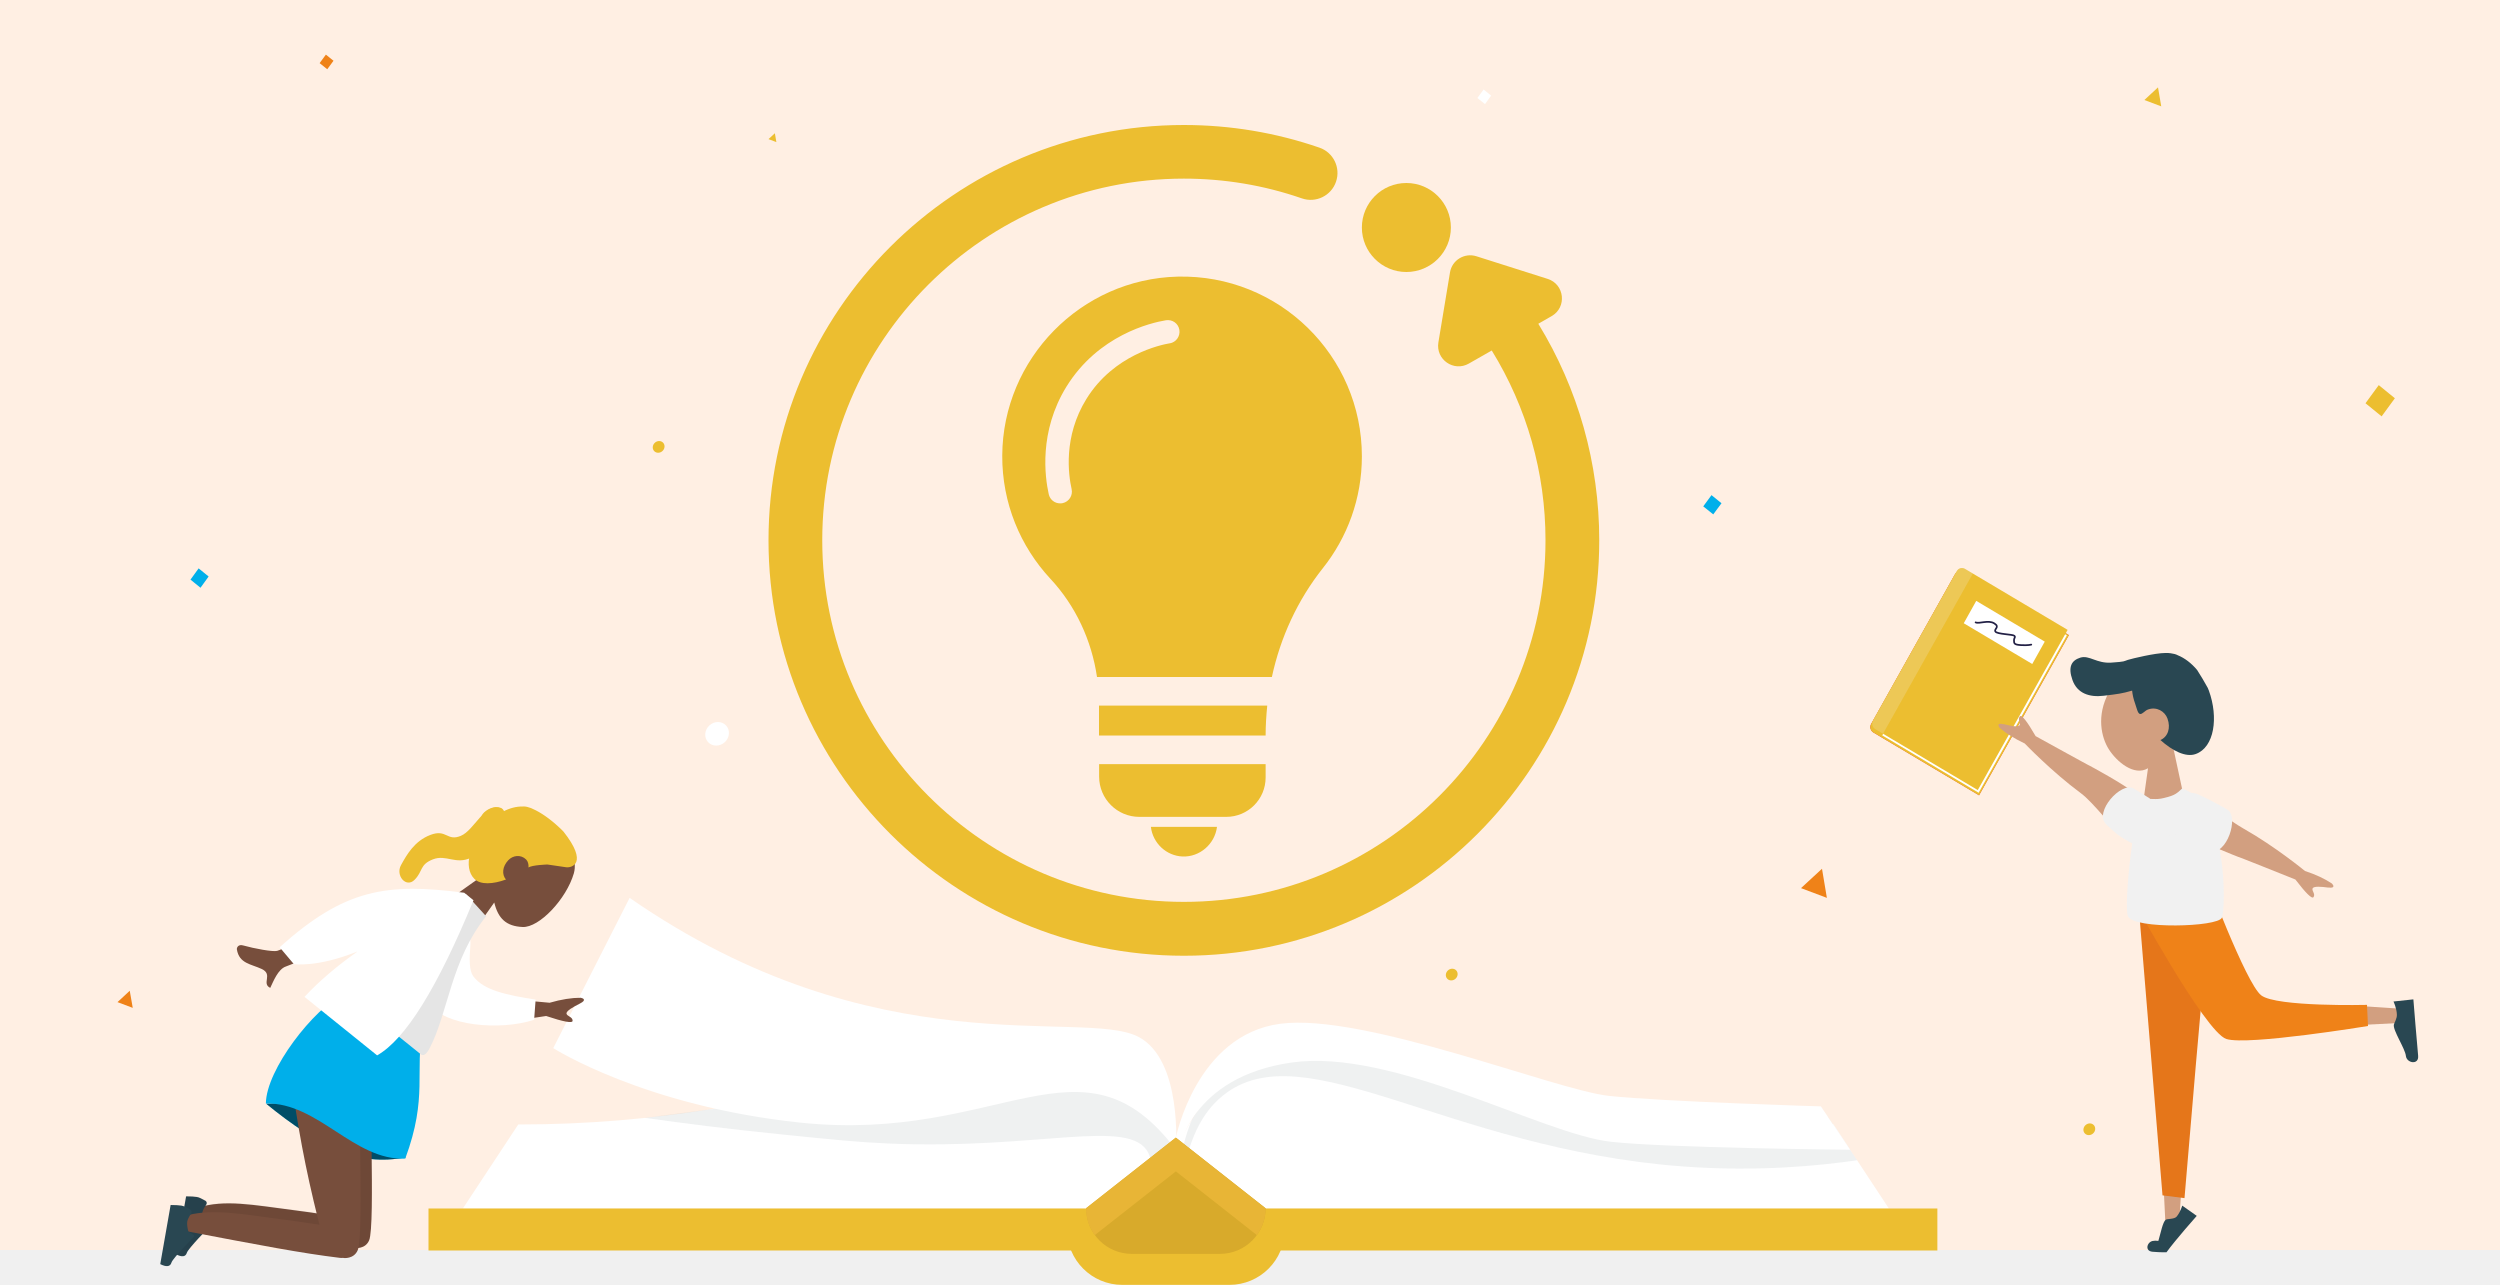
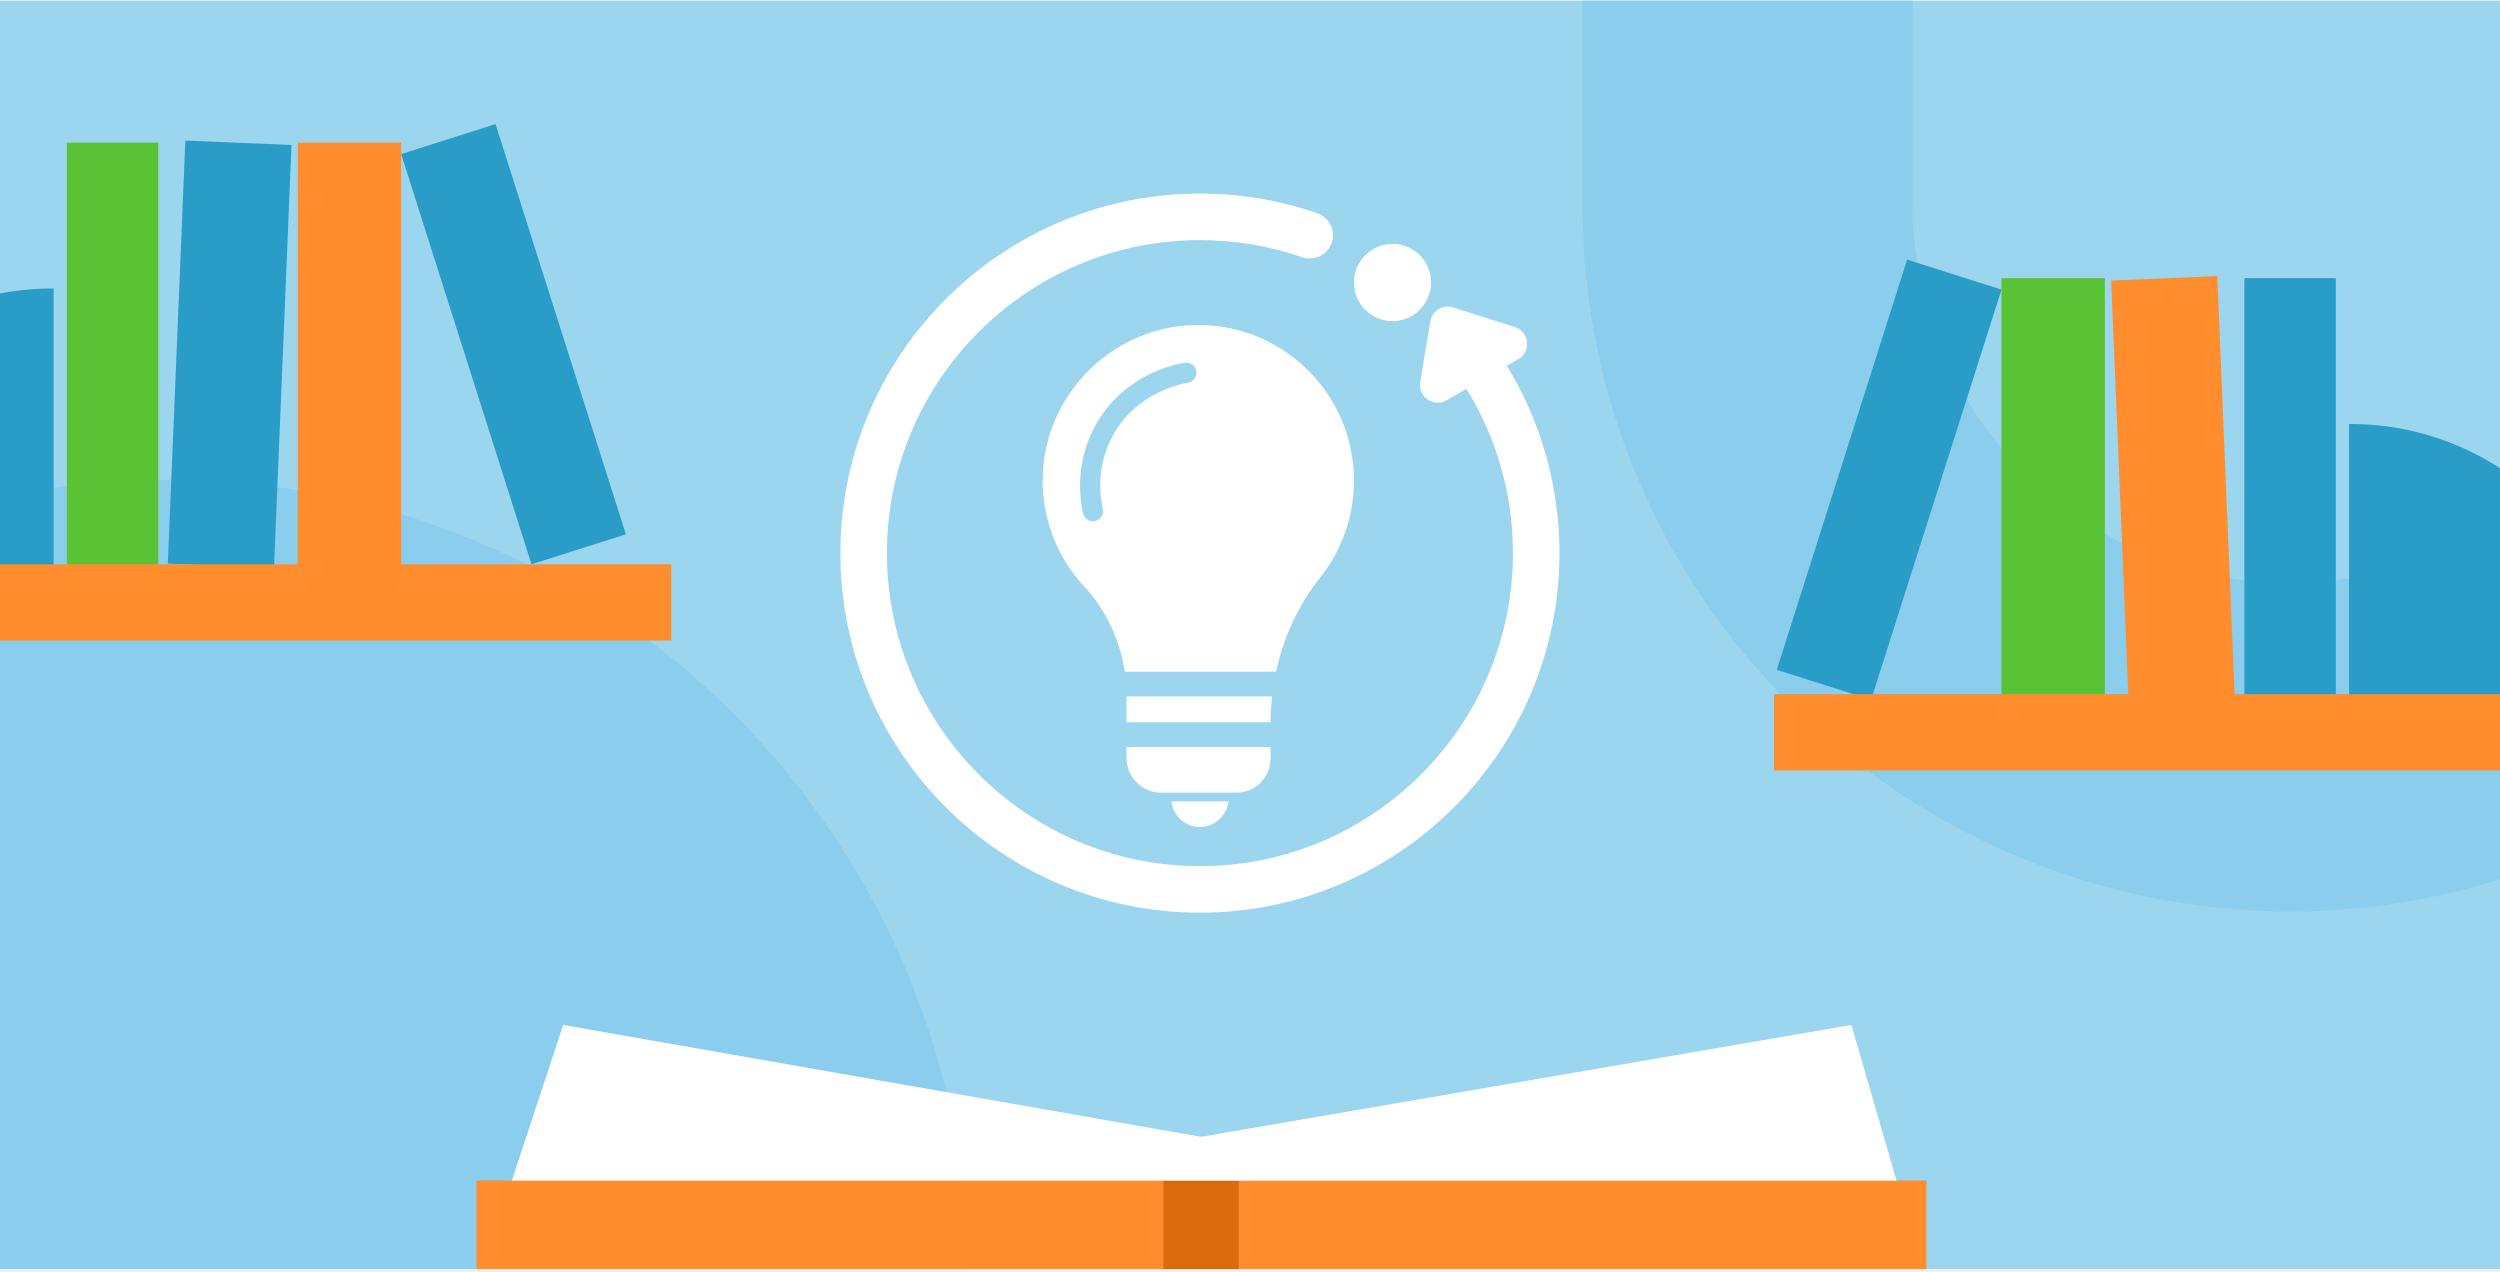
- <svg xmlns="http://www.w3.org/2000/svg" viewBox="0 0 200 102.79">
+ <svg xmlns="http://www.w3.org/2000/svg" width="236" height="120" viewBox="0 0 236 120" fill="none">
+   <g clip-path="url(#clip0_1127_3886)">
+     <path d="M236.02 0.083H-0.089V119.789H236.02V0.083Z" fill="#B9E3F8" />
+     <path d="M236.02 0.083H-0.089V119.789H236.02V0.083Z" fill="#2A9CC8" fill-opacity="0.2" />
+     <path d="M216.156 55.072C206.627 54.983 197.682 51.224 190.965 44.49C184.248 37.75 180.548 28.812 180.548 19.322V-11.222H149.386V19.768H149.393C149.634 56.211 179.241 85.719 215.866 86.059V86.069C215.978 86.069 216.09 86.066 216.202 86.066C216.305 86.066 216.404 86.069 216.506 86.069V86.062C253.127 85.722 282.738 56.211 282.979 19.771H282.985V-11.222H251.824V19.319C251.824 28.808 248.123 37.747 241.407 44.487C234.69 51.224 225.745 54.983 216.216 55.072H216.212H216.159H216.156Z" fill="#46AFE6" fill-opacity="0.2" />
+     <path d="M15.843 45.286C-25.901 45.286 -59.743 79.124 -59.743 120.872H91.433C91.433 79.128 57.591 45.286 15.847 45.286" fill="#46AFE6" fill-opacity="0.2" />
+     <path d="M109.897 111.442H44.982V119.799H109.897V111.442Z" fill="#FF8D2E" />
+     <path d="M181.855 111.442H116.94V119.799H181.855V111.442Z" fill="#FF8D2E" />
+     <path d="M116.944 111.442H109.824V119.799H116.944V111.442Z" fill="#DA6A0B" />
+     <path d="M131.454 30.31C133.464 30.31 135.094 28.68 135.094 26.67C135.094 24.659 133.464 23.029 131.454 23.029C129.443 23.029 127.813 24.659 127.813 26.67C127.813 28.68 129.443 30.31 131.454 30.31Z" fill="white" />
+     <path d="M142.244 34.529L143.32 33.911C144.584 33.188 144.383 31.307 142.993 30.868L137.174 29.02C136.203 28.713 135.183 29.337 135.018 30.34L134.071 36.067C133.84 37.456 135.329 38.489 136.553 37.79L138.431 36.714C141.306 41.368 142.821 46.705 142.821 52.217C142.821 68.509 129.566 81.765 113.273 81.765C96.981 81.765 83.726 68.509 83.726 52.217C83.726 35.925 96.981 22.669 113.273 22.669C116.577 22.669 119.825 23.21 122.918 24.277C124.063 24.673 125.314 24.062 125.71 22.917C126.107 21.771 125.496 20.52 124.351 20.124C120.796 18.896 117.069 18.276 113.273 18.276C94.558 18.276 79.332 33.502 79.332 52.217C79.332 70.932 94.558 86.158 113.273 86.158C131.988 86.158 147.215 70.932 147.215 52.217C147.215 45.936 145.498 39.846 142.244 34.529Z" fill="white" />
+     <path d="M110.577 75.652C110.742 76.995 111.857 78.022 113.168 78.071C114.554 78.124 115.795 77.075 115.97 75.652H110.573H110.577Z" fill="white" />
+     <path d="M106.342 68.183H119.947C119.947 67.367 119.997 66.552 120.086 65.743H106.342V68.183Z" fill="white" />
+     <path d="M106.342 71.539C106.342 73.358 107.814 74.83 109.633 74.83H116.726C118.502 74.83 119.944 73.388 119.944 71.612V70.523H106.339V71.539H106.342Z" fill="white" />
+     <path d="M127.813 45.375C127.813 37.143 121.04 30.488 112.765 30.687C104.863 30.875 98.466 37.4 98.427 45.305C98.407 49.197 99.902 52.739 102.358 55.376C104.431 57.607 105.731 60.419 106.174 63.406H120.462C121.159 60.178 122.552 57.122 124.628 54.511C126.621 52.002 127.813 48.831 127.813 45.378V45.375ZM112.138 36.129C111.389 36.255 107.543 37.054 105.309 40.681C103.414 43.754 103.833 46.857 104.104 48.045C104.22 48.56 103.896 49.072 103.384 49.187C103.315 49.203 103.243 49.21 103.173 49.21C102.738 49.21 102.341 48.91 102.242 48.464C101.922 47.045 101.421 43.348 103.685 39.678C106.286 35.456 110.577 34.453 111.828 34.245C112.349 34.159 112.841 34.512 112.927 35.03C113.013 35.552 112.659 36.044 112.141 36.129H112.138Z" fill="white" />
+     <path d="M48.319 111.442L53.161 96.754L113.372 107.316L174.775 96.754L179.027 111.442H48.319Z" fill="white" />
+     <path d="M188.939 27.34L176.634 66.06L167.728 63.231L180.033 24.508L188.939 27.34Z" fill="#2A9CC8" />
+     <path d="M221.751 40.024H221.853C236.264 40.024 247.949 51.745 247.949 66.205C247.949 66.205 232.683 66.219 221.751 66.222V40.024Z" fill="#2A9CC8" />
+     <path d="M220.5 26.257V66.219H211.869V26.257H220.5Z" fill="#2A9CC8" />
+     <path d="M209.311 26.066L210.964 65.994L200.947 66.41L199.293 26.482L209.311 26.066Z" fill="#FF8D2E" />
+     <path d="M198.699 26.257V66.219H188.939V26.257H198.699Z" fill="#5AC235" />
+     <path d="M247.945 65.529H167.464V72.728H247.945V65.529Z" fill="#FF8D2E" />
+     <path d="M37.872 14.546L50.174 53.267L59.083 50.438L46.778 11.714L37.872 14.546Z" fill="#2A9CC8" />
+     <path d="M5.06 27.231H4.958C-9.453 27.231 -21.138 38.952 -21.138 53.412C-21.138 53.412 -5.872 53.425 5.06 53.428V27.231Z" fill="#2A9CC8" />
+     <path d="M6.308 13.464V53.428H14.939V13.464H6.308Z" fill="#5AC235" />
+     <path d="M17.497 13.272L15.843 53.204L25.864 53.617L27.518 13.688L17.497 13.272Z" fill="#2A9CC8" />
+     <path d="M28.109 13.464V53.428H37.872V13.464H28.109Z" fill="#FF8D2E" />
+     <path d="M-17.108 60.465L63.373 60.465V53.267L-17.108 53.267V60.465Z" fill="#FF8D2E" />
+   </g>
  <defs>
-     <style>
-       .cls-1, .cls-2, .cls-3 {
-         fill: #fff;
-       }
- 
-       .cls-4 {
-         fill: #e5761a;
-       }
- 
-       .cls-4, .cls-5, .cls-6, .cls-2, .cls-7, .cls-8, .cls-9, .cls-10, .cls-11, .cls-12, .cls-13, .cls-14 {
-         fill-rule: evenodd;
-       }
- 
-       .cls-5, .cls-15 {
-         fill: #00afea;
-       }
- 
-       .cls-6 {
-         fill: #e5e5e5;
-       }
- 
-       .cls-3 {
-         opacity: .4;
-       }
- 
-       .cls-7, .cls-16 {
-         fill: #ef8218;
-       }
- 
-       .cls-17 {
-         fill: none;
-         stroke: #222045;
-         stroke-linecap: round;
-         stroke-linejoin: round;
-         stroke-width: .14px;
-       }
- 
-       .cls-18 {
-         fill: #5b6e72;
-         opacity: .1;
-       }
- 
-       .cls-19 {
-         fill: #e8b536;
-       }
- 
-       .cls-8 {
-         fill: #774e3c;
-       }
- 
-       .cls-20 {
-         fill: #ffefe3;
-       }
- 
-       .cls-21, .cls-14 {
-         fill: #ecbe30;
-       }
- 
-       .cls-9, .cls-22 {
-         fill: #f1f1f1;
-       }
- 
-       .cls-23 {
-         fill: #e23838;
-       }
- 
-       .cls-22 {
-         opacity: .2;
-       }
- 
-       .cls-10 {
-         fill: #294752;
-       }
- 
-       .cls-11 {
-         fill: #d29f80;
-       }
- 
-       .cls-12 {
-         opacity: .56;
-       }
- 
-       .cls-13 {
-         opacity: .08;
-       }
- 
-       .cls-24 {
-         fill: #d8aa2b;
-       }
-     </style>
+     <clipPath id="clip0_1127_3886">
+       <rect width="236" height="119.815" fill="white" />
+     </clipPath>
  </defs>
-   <g id="fond_orange" data-name="fond orange">
-     <rect class="cls-3" width="200" height="100" />
-     <rect class="cls-20" width="200" height="100" />
-   </g>
-   <g id="picto">
-     <g>
-       <circle class="cls-21" cx="112.51" cy="18.2" r="3.56" />
-       <path class="cls-21" d="m123.08,25.89l1.05-.6c1.24-.71,1.04-2.55-.32-2.98l-5.7-1.81c-.95-.3-1.95.31-2.11,1.29l-.93,5.61c-.22,1.36,1.23,2.37,2.43,1.69l1.84-1.05c2.81,4.56,4.3,9.78,4.3,15.18,0,15.95-12.98,28.93-28.93,28.93s-28.93-12.98-28.93-28.93,12.98-28.93,28.93-28.93c3.24,0,6.41.53,9.44,1.58,1.12.39,2.35-.21,2.73-1.33.39-1.12-.21-2.35-1.33-2.73-3.48-1.2-7.13-1.81-10.84-1.81-18.32,0-33.23,14.91-33.23,33.23s14.91,33.23,33.23,33.23,33.23-14.91,33.23-33.23c0-6.15-1.68-12.11-4.87-17.32Z" />
-       <path class="cls-21" d="m92.07,66.15c.16,1.32,1.25,2.32,2.54,2.37,1.36.05,2.57-.98,2.75-2.37h-5.28Z" />
-       <path class="cls-21" d="m87.93,58.84h13.32c0-.8.05-1.6.13-2.39h-13.46v2.39Z" />
-       <path class="cls-21" d="m87.93,62.13c0,1.78,1.44,3.22,3.22,3.22h6.95c1.74,0,3.15-1.41,3.15-3.15v-1.07h-13.32v.99Z" />
-       <path class="cls-21" d="m108.95,36.51c0-8.06-6.63-14.57-14.73-14.38-7.74.18-14,6.57-14.04,14.31-.02,3.81,1.45,7.28,3.85,9.86,2.03,2.18,3.3,4.94,3.73,7.86h13.99c.68-3.16,2.05-6.15,4.08-8.71,1.95-2.45,3.12-5.56,3.12-8.94Zm-15.35-9.05c-.73.12-4.5.91-6.69,4.46-1.86,3.01-1.44,6.05-1.18,7.21.11.5-.2,1-.71,1.12-.07.02-.14.02-.21.02-.43,0-.81-.29-.91-.73-.31-1.39-.8-5.01,1.41-8.6,2.55-4.13,6.75-5.12,7.97-5.32.51-.08.99.26,1.07.77.08.51-.26.99-.77,1.08Z" />
-     </g>
-   </g>
-   <g id="Calque_4" data-name="Calque 4">
-     <g>
-       <path class="cls-23" d="m158.33,63.63l-8.46-5.03c-.23-.14-.31-.44-.18-.68l6.7-11.96c.13-.24.43-.32.66-.18l8.46,5.03-7.19,12.82Z" />
-       <path class="cls-21" d="m158.33,63.63l-8.46-5.03c-.23-.14-.31-.44-.18-.68l6.7-11.96c.13-.24.43-.32.66-.18l8.46,5.03-7.19,12.82Z" />
-       <polygon class="cls-1" points="158.29 63.42 150.58 58.83 157.64 46.24 165.35 50.83 158.29 63.42" />
-       <path class="cls-21" d="m158.23,63.21l-8.21-4.88c-.23-.14-.31-.44-.18-.68l6.7-11.96c.13-.24.43-.32.66-.18l8.21,4.88-7.19,12.82Z" />
-       <path class="cls-22" d="m150.65,58.7l-.63-.37c-.23-.14-.31-.44-.18-.68l6.7-11.96c.13-.24.43-.32.66-.18l.63.37-7.19,12.82Z" />
-       <polygon class="cls-1" points="162.58 53.12 157.1 49.86 158.1 48.07 163.58 51.33 162.58 53.12" />
-       <path class="cls-17" d="m158.05,49.79c.28.14,1.01-.22,1.49.08s-.03.43.09.65,1.38.22,1.51.34-.02.14-.02.38.02.34.58.37.8-.04.8-.04" />
-     </g>
-     <g>
-       <path class="cls-1" d="m94.07,91.97s-3.41-8.23-10.13-8.99c-6.72-.76-19.86,6.98-42.48,6.98l-4.43,6.72h57.04v-4.71Z" />
-       <path class="cls-1" d="m94.07,91.97s3.41-8.23,10.13-8.99c6.72-.76,19.86,6.98,42.48,6.98l4.43,6.72h-57.04v-4.71Z" />
-       <path class="cls-18" d="m94.63,91.85s1.63-8.23,8.36-9.11c6.72-.88,22,5.31,26.28,5.77,4.28.46,16.96.84,16.96.84l2.34,3.47c-2.91.42-7.89.95-14.02.49-18.82-1.43-30.25-10.85-36.7-5.68-.91.73-2.25,2.17-2.96,5.2l-.26-.97Z" />
-       <path class="cls-1" d="m94.07,91.01s1.63-8.23,8.36-9.11c6.72-.88,22,5.31,26.28,5.77,4.28.46,16.96.84,16.96.84l2.34,3.47s-14.68-.14-19.15-.64c-5.5-.61-17.42-7.49-25.52-6.34-8.1,1.15-9.02,6.99-9.02,6.99l-.26-.97Z" />
-       <path class="cls-18" d="m51.6,89.43l5.18-.68,29.69-2.85,6.45,3.15,1.16,3.11c-.68,1.62-1.43,3.17-1.84,3.06-.42-.11.23-1.81-.38-3-1.47-2.85-8.86-.21-20.8-.74-2.36-.1-4.43-.31-8.56-.73-4.19-.42-7.86-.89-10.89-1.32Z" />
-       <path class="cls-1" d="m94.07,91.97s.56-7.21-3.03-9.04c-4.45-2.27-20.93,2.6-40.67-11.1l-6.11,12.02s7.25,4.64,19.76,5.96c15.99,1.68,22.56-7.77,30.05,2.17Z" />
-       <g>
-         <rect class="cls-21" x="34.28" y="96.68" width="120.71" height="3.36" />
-         <path class="cls-21" d="m98.35,102.79h-8.56c-2.45,0-4.43-1.98-4.43-4.43h17.42c0,2.45-1.98,4.43-4.43,4.43Z" />
-         <path class="cls-24" d="m97.6,100.31h-7.06c-2.02,0-3.65-1.64-3.65-3.65h0l7.18-5.65,7.18,5.65h0c0,2.02-1.64,3.65-3.65,3.65Z" />
-         <path class="cls-19" d="m101.25,96.66c0,.8-.26,1.55-.7,2.15l-6.48-5.1-6.49,5.1c-.44-.61-.7-1.35-.7-2.15l7.18-5.65,7.18,5.65Z" />
-       </g>
-     </g>
-     <g>
-       <path class="cls-11" d="m186.28,71.01c-.57-.08-1.18-.13-1.27.06-.09.19.25.45.07.7-.12.17-.6-.3-1.45-1.41,0,0-4.76-1.91-4.55-1.8,0,0-2.95-1.14-3.98-1.81s-2.18-1.56-1.58-2.55,1.63-.61,2.48-.2,2.34,1.64,3.47,2.28c2.55,1.44,4.93,3.4,4.93,3.4.86.28,1.58.62,2.15,1,.13.13.29.4-.29.32Z" />
-       <path class="cls-9" d="m171.7,66.72c.38.26.74.49,1.02.63,1.1.55,3.32,1.19,3.87.17s.13-2.38-.65-2.91c-.3-.2-1.96-.89-2.59-1.1-1.06-.36-2.8,2.42-1.64,3.21Z" />
-       <path class="cls-11" d="m188.07,80.44c2.57.17,4.36.28,4.36.28l-.07,1.1-4.21.21s0-.55-.08-1.59Z" />
-       <path class="cls-11" d="m175.9,75.51c-.21,1.1-1.57,22.37-1.57,22.37l-1.1-.07-1.13-22.96s4.01-.44,3.8.66Z" />
-       <path class="cls-4" d="m176.75,73.59c-.22,1.09-1.99,22.26-1.99,22.26l-1.76-.22-1.87-22.68s5.84-.45,5.62.63Z" />
-       <g id="Head">
-         <path class="cls-11" d="m173.86,59.78c.8-.93,1.33-2.08,1.24-3.36-.26-3.69-5.4-2.88-6.4-1.02-1,1.86-.6,3.59.01,4.55s2.01,2.18,3.13,1.51l-.7,4.96h4.14s-1.43-6.65-1.43-6.65Z" />
-       </g>
-       <path class="cls-7" d="m176.37,69.83s3.3,8.86,4.53,9.8,8.46.76,8.46.76l.08,1.69s-9.62,1.58-11.33,1.04-7.59-11.38-7.59-11.38l5.84-1.91Z" />
-       <path class="cls-9" d="m173.16,63.83c-.84.21-.94-.03-1.67.18s-1.63,8.49-1.25,9.3c.49,1.04,7.17.86,7.51.11.32-.71.48-9.19-3.18-10.34-.42.39-.57.55-1.42.75Z" />
-       <path class="cls-9" d="m174.96,64.73c-2.06.3-1.39,4.5-1.04,4.72s3.22-.13,3.37-.49-.52-4.5-2.34-4.23Z" />
-       <path class="cls-10" d="m193.07,79.95s.3,3.72.38,4.5-.92.61-.98.02-1.06-2.06-.96-2.5c.04-.17.25-.48.24-.79-.01-.52-.27-1.06-.27-1.06l1.58-.17Z" />
-       <path class="cls-10" d="m172.36,99.25c.1,0,.2.01.31.02.19-.64.35-1.52.59-1.69.12-.09.68-.03.87-.25.3-.36.45-.88.45-.88l1.16.82s-1.68,1.89-2.42,2.91h0s-.41.02-1.12-.04c-.71-.06-.39-.93.16-.87Z" />
-       <path class="cls-11" d="m160.3,57.93c.56.14,1.16.27,1.27.09.11-.18-.19-.47.02-.71.14-.16.56.37,1.26,1.58,0,0,4.49,2.48,4.29,2.35,0,0,2.79,1.49,3.73,2.28s2.67,1.96,1.94,2.86-2.14,1.05-2.93.54-2.37-2.7-3.42-3.47c-2.35-1.74-4.48-3.97-4.48-3.97-.82-.39-1.49-.8-2.01-1.25-.11-.15-.24-.43.32-.29Z" />
-       <path class="cls-9" d="m168.5,65.95c.33.33.65.61.89.8.98.74,3.06,1.74,3.78.84s.54-2.32-.14-2.98c-.26-.25-1.78-1.21-2.36-1.54-.98-.54-3.18,1.89-2.18,2.87Z" />
-       <path id="hair" class="cls-10" d="m172.82,59.19c.97.88,2.05,1.42,2.84,1.13,1.49-.54,1.83-2.92,1.05-5.07-.03-.08-.06-.15-.09-.22-.18-.34-.63-1.1-.85-1.43-.46-.55-1-.96-1.55-1.18-.14-.08-.34-.13-.57-.16-.15-.02-.29-.03-.44-.02-.78,0-2.63.44-2.98.55s-.16.14-1.33.22-1.76-.62-2.47-.4-1.01.74-.63,1.8,1.35,1.39,2.5,1.25,1.43-.17,2.27-.41c.03.33.11.68.25,1.07.12.34.2.78.39.8s.39-.28.63-.36c.68-.25,1.35.14,1.56.73.27.75.04,1.45-.58,1.72Z" />
-       <path class="cls-9" d="m176.8,68.09c-.45-.12-.86-.25-1.14-.37-1.13-.48-3.04-1.78-2.62-2.86s1.74-1.63,2.64-1.37c.35.1,1.94.93,2.51,1.28.96.58-.05,3.7-1.4,3.32Z" />
-     </g>
-     <g>
-       <path id="Skirt-Shadow" class="cls-5" d="m21.3,88.3c2.08,1.71,3.97,2.94,5.69,3.7s3.54.96,5.46.59c-2.02-1.7-3.78-2.89-5.28-3.55s-3.46-.91-5.88-.74Z" />
-       <path id="Skirt-Shadow-2" data-name="Skirt-Shadow" class="cls-12" d="m21.3,88.3c2.08,1.71,3.97,2.94,5.69,3.7s3.54.96,5.46.59c-2.02-1.7-3.78-2.89-5.28-3.55s-3.46-.91-5.88-.74Z" />
-       <path id="hair-2" data-name="hair" class="cls-14" d="m40.16,66.41c-1.45,1.52-1.25,1.63-2.48,2.21s-1.98-.29-3.05.13-.78.94-1.46,1.63-1.55-.34-1.09-1.17,1.07-1.93,2.36-2.42,1.31.54,2.42.08,1.86-2.66,3.24-2.23c.65.37.07,1.86.05,1.78Z" />
-       <g>
-         <g id="Head-2" data-name="Head">
-           <path class="cls-8" d="m39.31,69.56c.09-1.24.51-2.46,1.46-3.35,2.73-2.57,5.73,1.57,5.14,3.65-.6,2.07-2.77,4.36-4.1,4.3s-1.96-.69-2.27-1.96l-2.95,4.17-2.87-2.85,5.58-3.96Z" />
-         </g>
-         <path id="hair-3" data-name="hair" class="cls-14" d="m40.48,70.36c-1.04.38-2.04.44-2.53-.05-.93-.93-.35-2.93.99-4.37.05-.05.09-.1.14-.15-1.66-.25.79-1.96,1.14-.85.54-.29,1.09-.43,1.59-.42.13-.01.3,0,.49.07.12.03.23.07.34.13.59.26,1.33.76,2.05,1.43.14.12.26.25.39.38,2.02,2.56.64,2.91.21,2.85l-1.5-.22s-1.24.04-1.51.24c.02-.25-.04-.49-.19-.64-.42-.42-1.06-.34-1.43.06-.47.5-.54,1.14-.17,1.56Z" />
-       </g>
-       <path class="cls-8" d="m28.42,99.85c-.13.01-.24,0-.27,0-2.99-.36-6.17-.97-12.53-2.18-.26-.05-.91-.17-.93-.41-.02-.28.85-.56,1.13-.64,2.15-.69,4.5-.21,7.64.19.73.09,1.79.24,3.08.44-.16-.61-.31-1.23-.46-1.86-.91-3.83-1.53-7.53-1.94-11.06l5.67-.18c-.37,1.7.24,13.85-.28,15.08-.31.72-1.11.61-1.11.61Z" />
-       <path class="cls-10" d="m16.43,96.06c-.3-.17-.52-.28-.68-.3-.19-.03-.48-.05-.86-.05-.04.22-.15.85-.82,4.63.49.25.78.21.88-.12.1-.33,1.75-2.02,1.75-2.02.03-.05.02-.12-.03-.15,0,0,0,0,0,0l-.4-.26c-.09-.34-.12-.6-.08-.8.03-.16.13-.36.31-.62h0c.07-.1.04-.23-.05-.3,0,0,0,0-.01,0Z" />
-       <path class="cls-13" d="m14.89,95.69c.38,0,.66.02.86.05.16.03.38.13.68.3,0,0,0,0,.01,0,.1.07.12.2.05.3-.02.03-.04.06-.06.09,1.98-.43,4.18-.01,7.02.35.73.09,1.79.24,3.08.44-.16-.61-.31-1.23-.46-1.86-.91-3.83-1.53-7.53-1.94-11.06l5.67-.18c-.37,1.7.24,13.85-.28,15.08-.31.72-1.11.61-1.11.61-.13.01-.24,0-.27,0-2.88-.35-5.94-.92-11.86-2.05l.38.24s0,0,0,0c.05.03.06.1.03.15,0,0-1.65,1.69-1.75,2.02-.1.33-.39.37-.88.12.67-3.77.78-4.4.82-4.63Z" />
-       <path class="cls-8" d="m27.48,100.63c-.14.01-.24,0-.28,0-3.06-.37-6.3-.99-12.8-2.23-.26-.05-.93-.18-.95-.41-.02-.28.87-.57,1.15-.66,2.19-.7,4.6-.22,7.81.2.75.1,1.83.24,3.15.45-.16-.63-.32-1.26-.47-1.9-.93-3.91-1.56-7.69-1.98-11.3l5.8-.18c-.38,1.74.24,14.15-.29,15.41-.31.74-1.14.63-1.14.63Z" />
-       <path class="cls-10" d="m15.22,96.76c-.3-.18-.54-.28-.7-.31-.2-.03-.49-.05-.87-.05-.04.23-.15.87-.83,4.73.5.25.8.21.9-.13.1-.34,1.79-2.06,1.79-2.06.03-.05.02-.12-.03-.15,0,0,0,0,0,0l-.41-.26c-.09-.34-.12-.61-.09-.81.03-.16.13-.37.31-.63h0c.07-.1.04-.24-.06-.31,0,0,0,0-.01,0Z" />
-       <path id="Skirt" class="cls-5" d="m27.52,79.48c2.51.35,4.61,1.28,6.32,2.79-.7,3.46.42,5.45-1.42,10.42-4.09.18-6.98-4.51-11.15-4.41.02-2.71,3.82-7.58,6.25-8.8Z" />
-       <path class="cls-8" d="m39.71,79.83l4.26.39c.93-.27,1.76-.4,2.49-.4.2.04.49.18-.06.46-.55.28-1.11.59-1.08.81.04.22.49.25.49.57,0,.22-.71.09-2.12-.38l-3.65.55-.33-2Z" />
-       <path class="cls-8" d="m28.33,72.74l1.45,1.73c-4.33,1.81-6.63,2.76-6.91,2.85-.63.21-1.01,1.21-1.25,1.71-.73-.35.25-1.07-.68-1.51-.85-.4-1.81-.43-1.99-1.57-.02-.14.11-.42.48-.32.93.26,2.4.53,2.74.44.46-.11,2.51-1.23,6.15-3.35Z" />
-       <path id="Coat-Back" class="cls-2" d="m37.63,75.62c-.09,1.12-.1,2.03.23,2.48.84,1.14,2.72,1.51,4.99,1.87l-.12,1.61c-2.74.91-7.28.46-8.28-1.25-.99-1.69-.51-4.4.39-6.89.56-1.54,2.94.32,2.79,2.18Z" />
-       <path id="Shirt" class="cls-6" d="m27.2,79.14l6.46,5.2c.29.24.58-.23.71-.48,1.49-2.86,1.7-7.05,4.52-10.56l-1.63-1.79c-3.52,1.22-6.49,3.81-10.06,7.62Z" />
-       <path id="Coat-Front" class="cls-2" d="m28.56,76.13c-3.21,1.29-5.05,1-5.05,1l-1.14-1.35c5.19-4.66,8.54-5.17,14.77-4.36l.02.02.72.58c-2.88,7-5.45,11.13-7.71,12.41l-5.81-4.68c1.2-1.3,2.67-2.52,4.21-3.61Z" />
-     </g>
-     <ellipse class="cls-1" cx="57.37" cy="58.7" rx=".98" ry=".91" transform="translate(-24.61 54.6) rotate(-42.79)" />
-     <ellipse class="cls-21" cx="167.15" cy="90.33" rx=".49" ry=".45" transform="translate(-16.88 137.6) rotate(-42.79)" />
-     <ellipse class="cls-21" cx="52.69" cy="35.75" rx=".49" ry=".45" transform="translate(-10.26 45.31) rotate(-42.79)" />
-     <ellipse class="cls-21" cx="116.14" cy="77.96" rx=".49" ry=".45" transform="translate(-22.05 99.65) rotate(-42.79)" />
-     <polygon class="cls-15" points="136.92 39.61 137.72 40.26 137.06 41.15 136.26 40.51 136.92 39.61" />
-     <polygon class="cls-16" points="26.07 4.37 26.68 4.86 26.18 5.54 25.57 5.05 26.07 4.37" />
-     <polygon class="cls-1" points="118.69 7.16 119.29 7.65 118.8 8.33 118.19 7.84 118.69 7.16" />
-     <polygon class="cls-21" points="190.3 30.81 191.59 31.86 190.53 33.31 189.24 32.26 190.3 30.81" />
-     <polygon class="cls-15" points="15.89 45.47 16.69 46.12 16.04 47.02 15.24 46.37 15.89 45.47" />
-     <polygon class="cls-16" points="146.15 71.83 145.76 69.5 144.08 71.05 146.15 71.83" />
-     <polygon class="cls-21" points="172.9 8.51 172.64 6.99 171.55 8 172.9 8.51" />
-     <polygon class="cls-21" points="62.11 11.37 61.99 10.66 61.48 11.13 62.11 11.37" />
-     <polygon class="cls-16" points="10.62 80.63 10.38 79.26 9.4 80.17 10.62 80.63" />
-   </g>
</svg>
